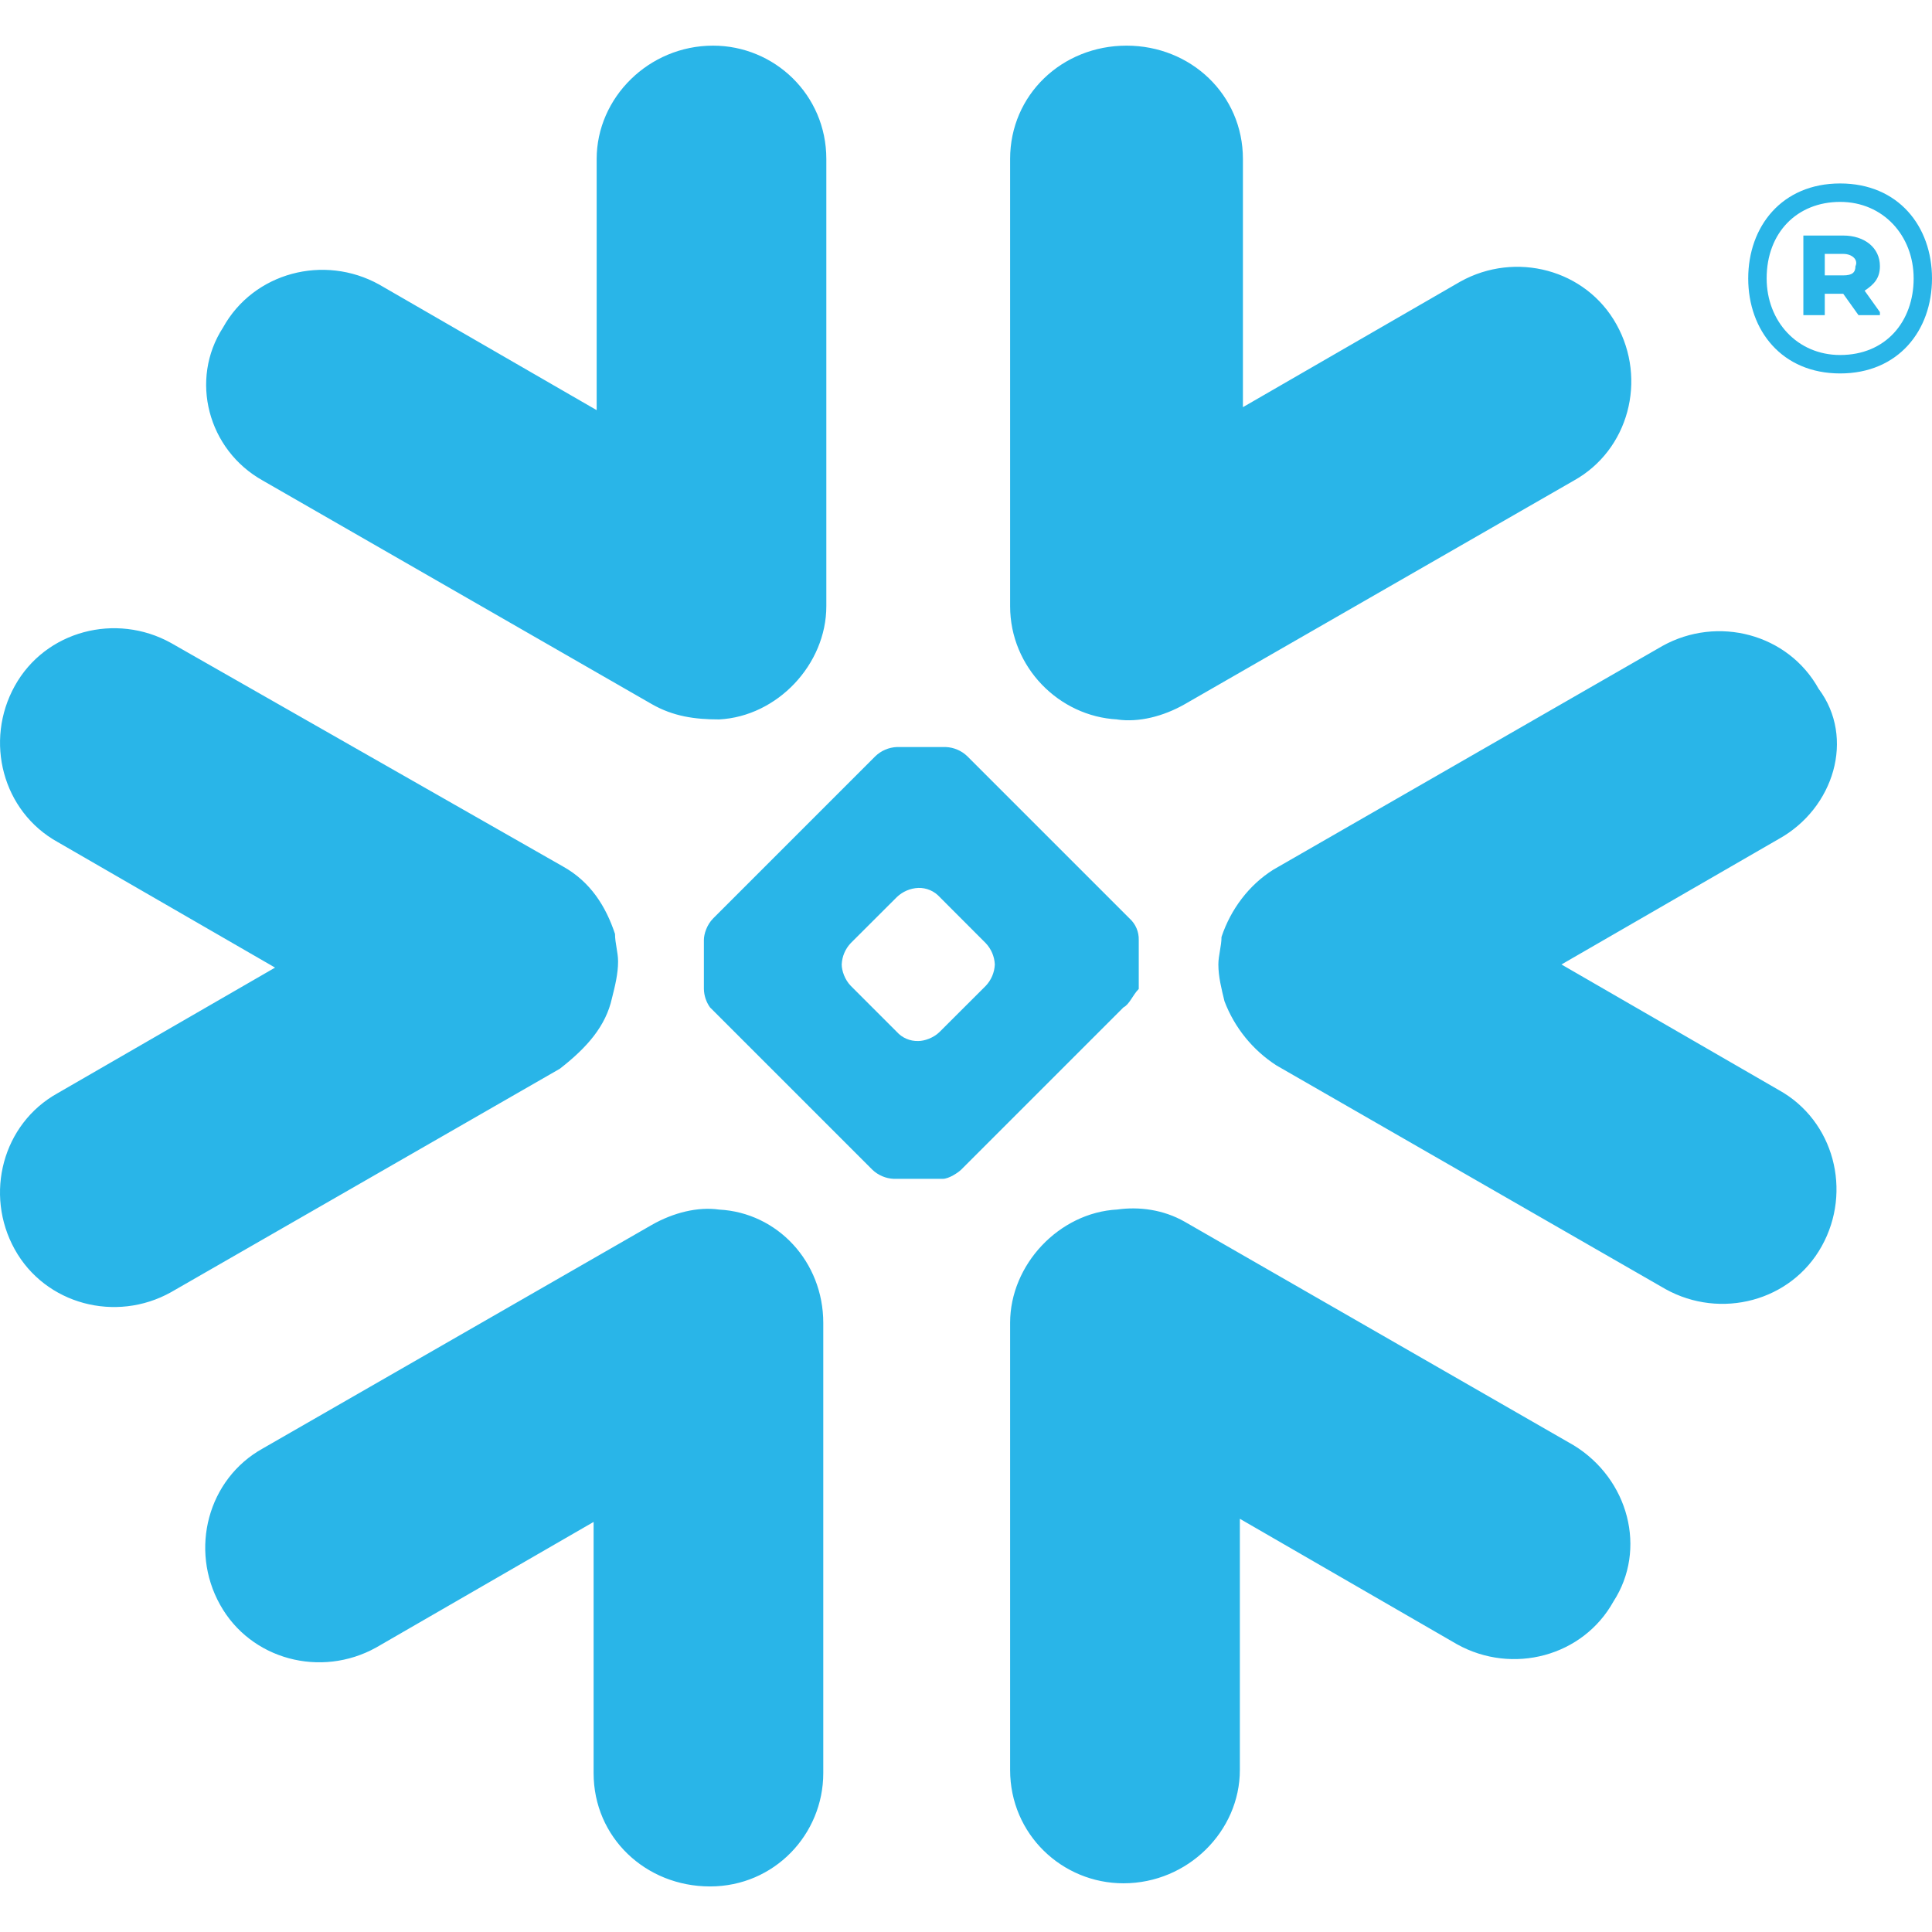
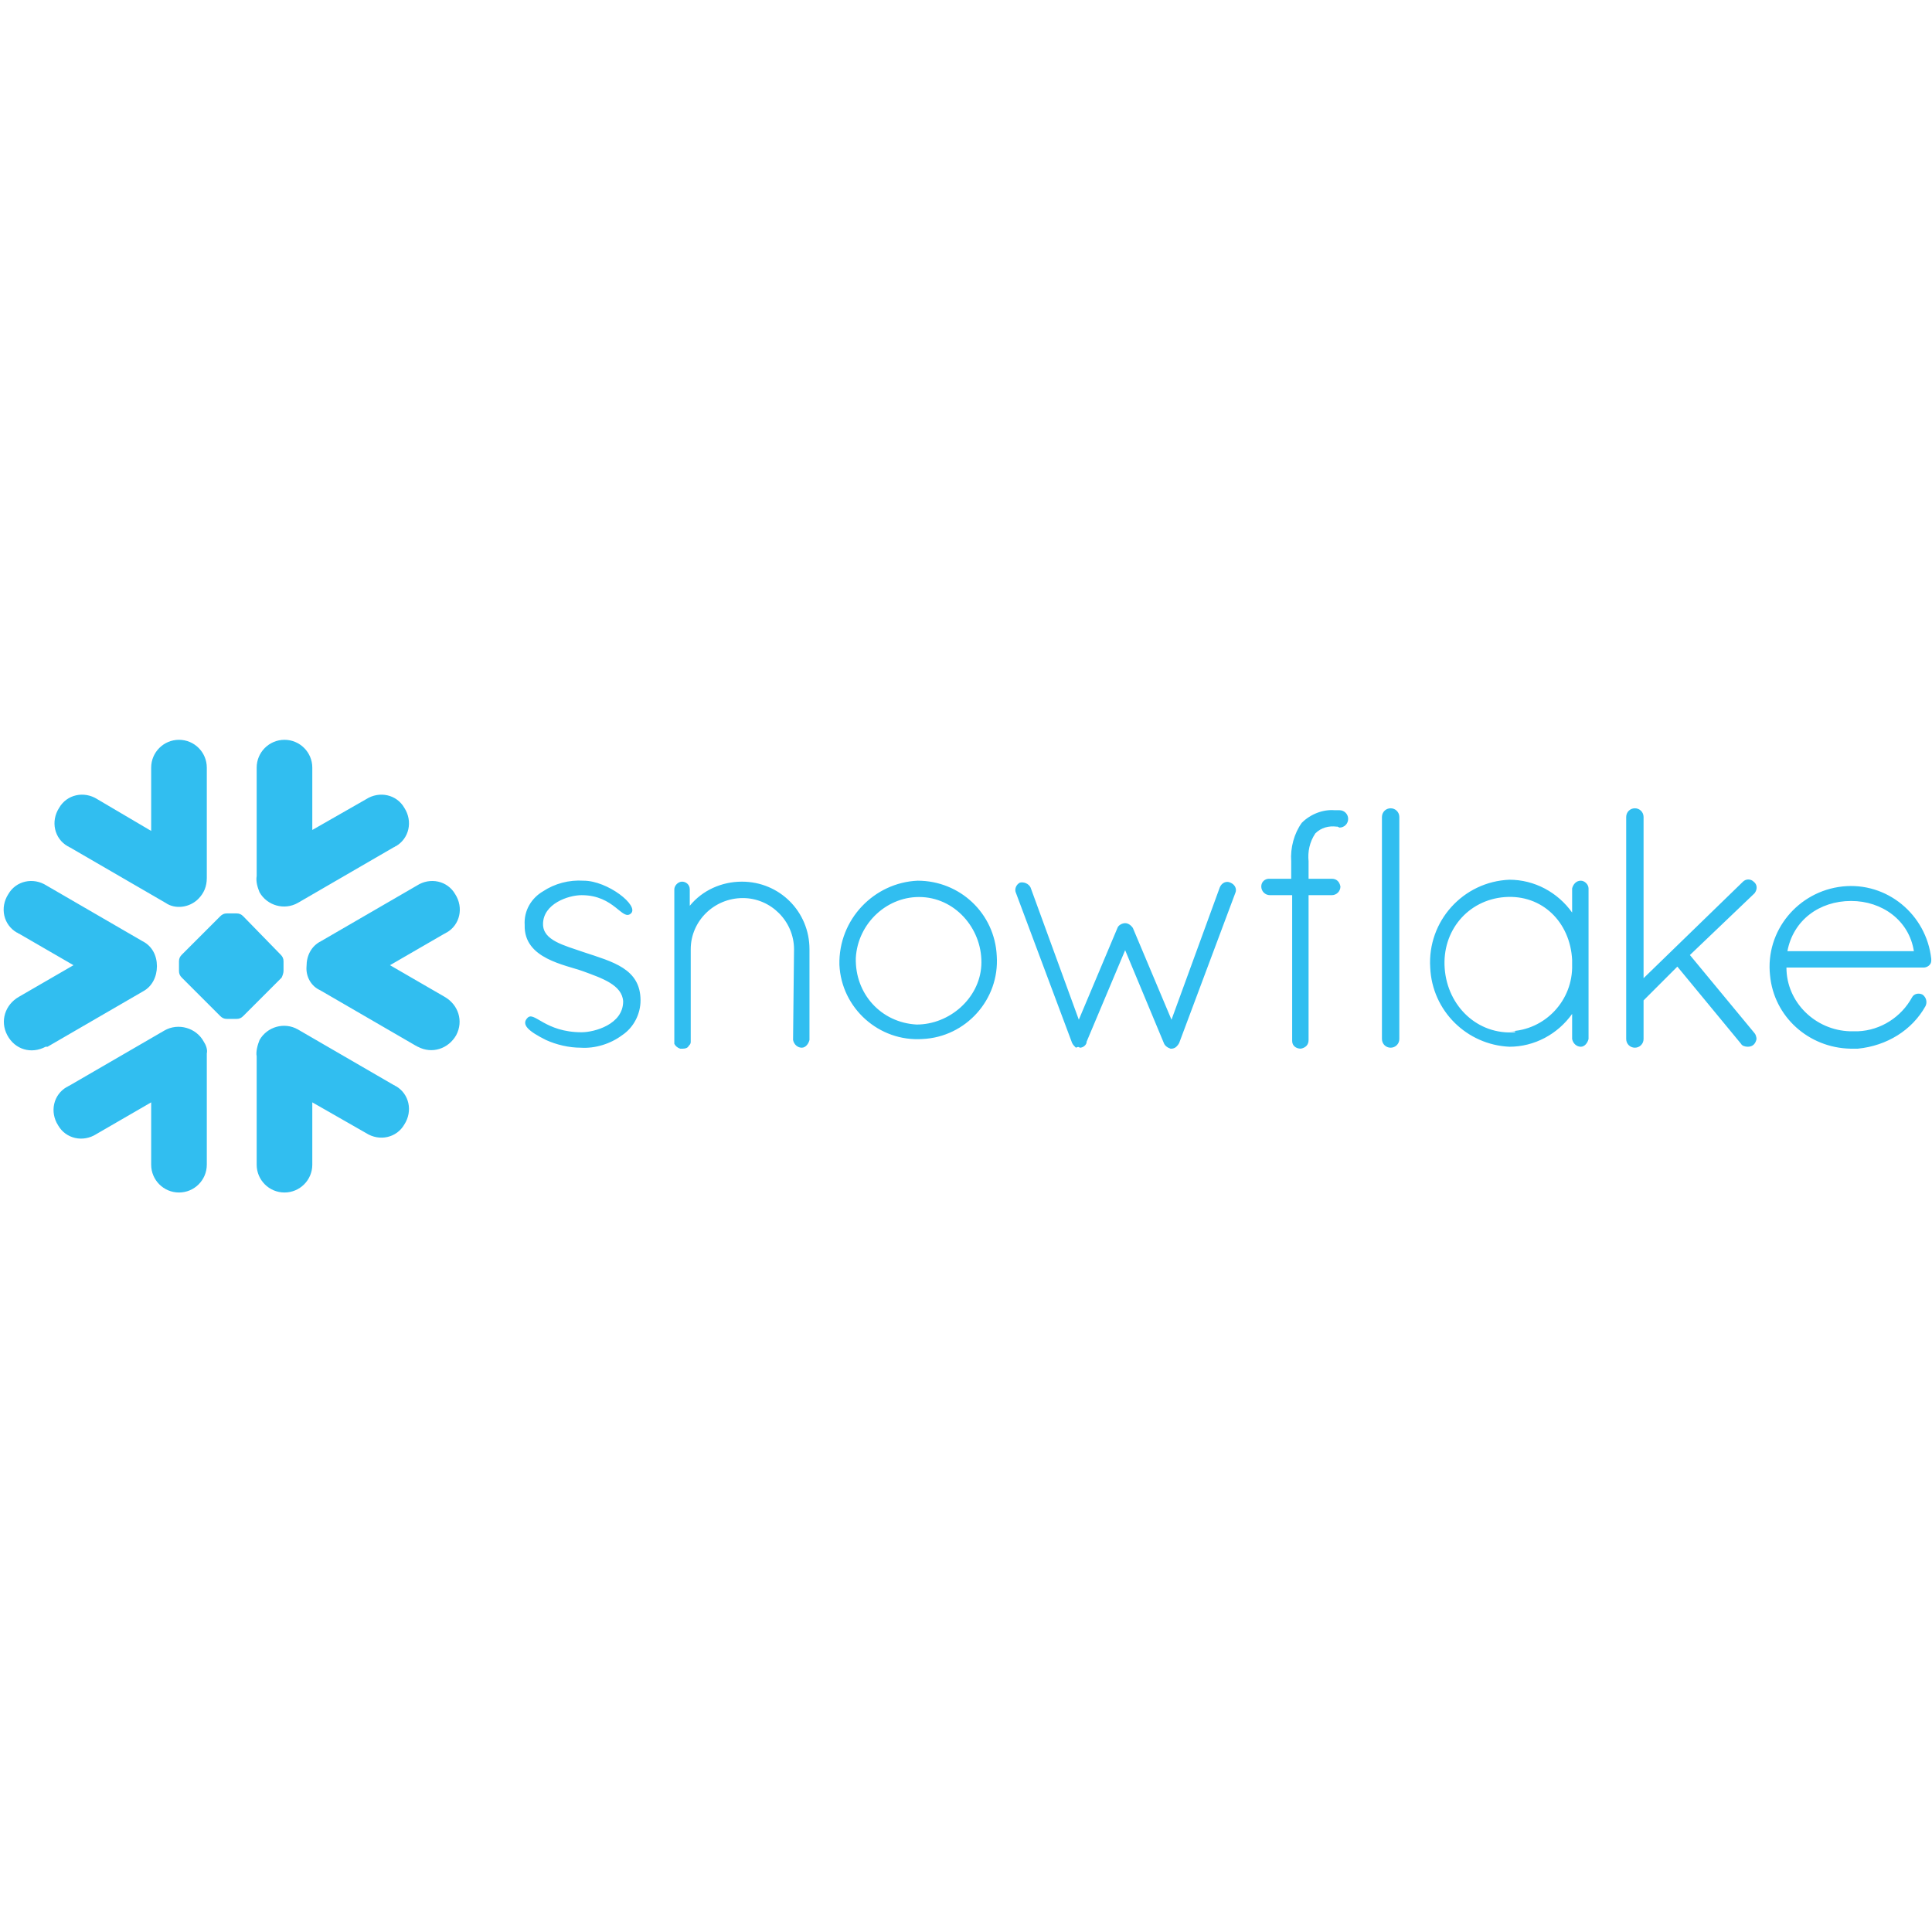
- <svg xmlns="http://www.w3.org/2000/svg" fill="#29B5E8" role="img" viewBox="0 0 24 24">
-   <path d="M24 3.459c0 .646-.418 1.18-1.141 1.18-.723 0-1.142-.534-1.142-1.18 0-.647.419-1.18 1.142-1.18.723 0 1.141.533 1.141 1.18zm-.228 0c0-.533-.38-.951-.913-.951s-.913.38-.913.95c0 .533.38.952.913.952.57 0 .913-.419.913-.951zm-1.37-.533h.495c.266 0 .456.152.456.38 0 .153-.076.229-.19.305l.19.266v.038h-.266l-.19-.266h-.229v.266h-.266zm.495.228h-.229v.267h.229c.114 0 .152-.038.152-.114.038-.077-.038-.153-.152-.153zM7.602 12.4c.038-.151.076-.304.076-.456 0-.114-.038-.228-.038-.342-.114-.343-.304-.647-.646-.838l-4.87-2.777c-.685-.38-1.56-.152-1.94.533-.381.685-.153 1.56.532 1.94l2.701 1.56-2.701 1.56c-.685.38-.913 1.256-.533 1.94.38.685 1.256.914 1.94.533l4.832-2.777c.343-.267.571-.533.647-.876zm1.332 2.626c-.266-.038-.57.038-.837.19l-4.832 2.777c-.685.38-.913 1.256-.532 1.94.38.686 1.255.914 1.94.533l2.701-1.56v3.12c0 .8.647 1.408 1.446 1.408.799 0 1.407-.647 1.407-1.408v-5.592c0-.761-.57-1.37-1.293-1.408zm4.946-6.088c.266.038.57-.038.837-.19l4.832-2.777c.685-.38.913-1.256.532-1.94-.38-.686-1.255-.914-1.94-.533l-2.701 1.56V1.975c0-.799-.647-1.408-1.446-1.408-.799 0-1.446.609-1.446 1.408V7.53c0 .76.609 1.37 1.332 1.407zM3.265 5.97l4.832 2.777c.266.152.533.19.837.19.723-.038 1.331-.684 1.331-1.407V1.975c0-.799-.646-1.408-1.407-1.408-.799 0-1.446.647-1.446 1.408v3.12l-2.701-1.56c-.685-.38-1.56-.152-1.94.533-.419.646-.19 1.521.494 1.902zm9.093 6.011a.412.412 0 00-.114-.266l-.57-.571a.346.346 0 00-.267-.114.412.412 0 00-.266.114l-.571.57a.411.411 0 00-.114.267c0 .076.038.19.114.267l.57.57a.345.345 0 00.267.114c.076 0 .19-.038.266-.114l.571-.57a.412.412 0 00.114-.267zm1.598.533L11.94 14.53c-.039.038-.153.114-.229.114h-.608a.411.411 0 01-.267-.114L8.82 12.514a.408.408 0 01-.076-.229v-.608c0-.076.038-.19.114-.267l2.016-2.016a.41.41 0 01.267-.114h.608a.41.41 0 01.267.114l2.016 2.016a.347.347 0 01.114.267v.608c-.076.077-.114.19-.19.229zm5.593 5.44l-4.832-2.777c-.266-.152-.57-.19-.837-.152-.723.038-1.332.684-1.332 1.408v5.554c0 .8.647 1.408 1.408 1.408.799 0 1.446-.647 1.446-1.408v-3.12l2.7 1.56c.686.38 1.561.152 1.941-.533.419-.646.19-1.521-.494-1.94zm2.549-7.533l-2.701 1.56 2.7 1.56c.686.38.914 1.256.533 1.94-.38.685-1.255.913-1.94.533l-4.832-2.778a1.644 1.644 0 01-.647-.798c-.037-.153-.076-.305-.076-.457 0-.114.039-.228.039-.342.114-.343.342-.647.646-.837l4.832-2.778c.685-.38 1.56-.152 1.94.533.457.609.19 1.484-.494 1.864" />
+ <svg xmlns="http://www.w3.org/2000/svg" version="1.1" id="Layer_1" x="0px" y="0px" width="1015px" height="1015px" viewBox="0 0 1015 1015" enable-background="new 0 0 1015 1015" xml:space="preserve">
+   <g>
+     <path fill="#31BEF0" d="M104.11,472.31c3.022-3.02,4.536-6.548,4.536-11.083v-57.948c0-8.061-6.552-14.611-14.614-14.611   c-8.063,0-14.613,6.55-14.613,14.611v33.259l-28.217-16.63c-7.054-4.533-16.125-2.519-20.154,4.535   c-4.535,7.056-2.521,16.125,4.533,20.156c0.504,0,0.504,0.503,1.01,0.503l50.388,29.225   C92.017,477.854,99.575,476.848,104.11,472.31L104.11,472.31z M82.443,507.583c0-5.543-2.521-10.582-7.56-13.103l-50.386-29.225   c-7.056-4.533-16.125-2.519-20.156,4.535c-4.536,7.057-2.519,16.125,4.535,20.156c0.504,0,0.504,0.504,1.007,0.504l28.721,16.628   L9.883,523.708c-7.054,4.029-10.078,12.597-6.046,20.156c4.032,7.558,12.597,10.075,20.154,6.044c0.506,0,0.506,0,1.007,0   l50.391-29.223C79.922,518.165,82.443,513.126,82.443,507.583L82.443,507.583z M108.646,553.437v58.451   c0,8.062-6.552,14.611-14.614,14.611c-8.063,0-14.613-6.55-14.613-14.611v-32.753l-28.721,16.629   c-7.054,4.533-16.125,2.519-20.154-4.535c-4.536-7.055-2.521-16.125,4.533-20.156c0.503,0,0.503-0.504,1.007-0.504l50.391-29.225   c7.054-4.032,16.628-1.512,20.658,6.046C108.14,548.9,109.147,551.422,108.646,553.437L108.646,553.437L108.646,553.437z    M134.846,554.949v56.938c0,8.062,6.55,14.611,14.613,14.611c8.061,0,14.611-6.55,14.611-14.611v-32.753l28.217,16.125   c7.054,4.533,16.125,2.519,20.156-4.535c4.536-7.057,2.519-16.125-4.535-20.156c-0.504,0-0.504-0.504-1.007-0.504l-50.389-29.225   c-7.054-4.032-16.125-1.512-20.156,5.543C135.35,548.9,134.342,552.429,134.846,554.949L134.846,554.949L134.846,554.949z    M161.049,507.583c0-5.543,2.518-10.582,7.557-13.103l50.389-29.225c7.054-4.533,16.125-2.519,20.156,4.535   c4.533,7.057,2.519,16.125-4.536,20.156c-0.503,0-0.503,0.504-1.007,0.504l-28.723,16.628l28.723,16.629   c7.054,4.029,10.076,12.597,6.046,20.156c-4.031,7.054-12.599,10.075-20.156,6.044c-0.503,0-0.503-0.504-1.007-0.504   l-50.388-29.225C163.567,518.165,160.545,513.126,161.049,507.583L161.049,507.583z M134.846,460.219v-56.94   c0-8.061,6.55-14.611,14.613-14.611c8.061,0,14.611,6.55,14.611,14.611v32.753l28.217-16.125   c7.054-4.533,16.125-2.519,20.156,4.535c4.536,7.056,2.519,16.125-4.535,20.156c-0.504,0-0.504,0.503-1.007,0.503l-50.389,29.225   c-7.054,4.032-16.125,1.512-20.156-5.542C135.35,466.266,134.342,463.241,134.846,460.219L134.846,460.219L134.846,460.219z    M127.792,481.381c-1.007-1.006-2.017-1.512-3.528-1.512h-5.039c-1.511,0-2.519,0.506-3.526,1.512l-20.156,20.156   c-1.007,1.007-1.511,2.015-1.511,3.525v5.041c0,1.512,0.504,2.519,1.511,3.526l20.156,20.156c1.007,1.007,2.015,1.511,3.526,1.511   h5.039c1.511,0,2.521-0.504,3.528-1.511l20.154-20.156c0.504-1.008,1.009-2.519,1.009-3.526v-5.041   c0-1.511-0.505-2.519-1.513-3.525L127.792,481.381L127.792,481.381L127.792,481.381z M124.768,499.019   c-0.504-0.506-1.511-1.01-2.519-1.01l0,0c-1.01,0-2.017,0.504-2.519,1.01l-6.048,6.044c-0.504,0.504-1.008,1.514-1.008,2.521l0,0   c0,1.008,0.504,2.017,1.008,2.521l6.048,6.045c0.501,0.503,1.509,1.009,2.519,1.009l0,0c1.007,0,2.015-0.506,2.519-1.009   l6.046-6.045c0.503-0.504,1.009-1.513,1.009-2.521l0,0c0-1.007-0.506-2.017-1.009-2.521L124.768,499.019L124.768,499.019z" />
+     <path fill="#31BEF0" d="M286.809,546.365c5.579,2.535,12.173,4.058,18.259,4.058c7.608,0.508,15.721-2.027,21.808-6.593   c6.086-4.059,9.638-11.158,9.638-18.259c0-16.737-14.708-20.286-29.924-25.358c-10.143-3.552-21.302-6.087-21.302-14.708   c0-10.651,13.187-15.216,20.286-15.216c17.246,0,21.302,13.694,25.867,9.637c4.564-4.057-12.173-17.245-24.851-17.245   c-7.608-0.506-15.216,1.521-21.302,5.581c-6.086,3.549-10.143,10.143-9.637,17.749c-0.506,17.753,21.302,20.796,30.939,24.345   c9.635,3.551,20.286,7.103,20.794,15.724c0,12.173-15.216,16.229-21.81,16.229c-19.272,0-24.851-11.159-28.402-7.607   C273.623,538.252,277.679,541.801,286.809,546.365L286.809,546.365L286.809,546.365z M416.646,546.365   c0.506,2.535,2.536,4.058,4.565,4.058c2.027,0,3.551-2.027,4.057-4.058V498.69c0-19.78-15.724-35.502-35.502-35.502   c-10.651,0-20.794,4.565-27.388,12.681v-8.624c0-2.535-2.027-4.057-4.057-4.057c-2.029,0-4.059,2.029-4.059,4.057v80.134   c0,0,0,0,0,0.508v0.509c0.51,1.014,1.524,2.027,3.043,2.535h1.523c1.522,0,2.536-0.508,3.041-1.521   c0.508-0.509,1.016-1.014,1.016-2.03V498.69c0-14.707,12.172-26.88,27.386-26.88c14.71,0,26.88,12.173,26.88,26.88l0,0   L416.646,546.365L416.646,546.365L416.646,546.365z M440.99,506.807c1.016,22.821,20.794,40.572,43.618,39.053   c22.824-1.016,40.574-20.796,39.052-43.617c-1.014-22.316-19.272-39.562-41.588-39.562   C459.249,463.694,440.484,482.969,440.99,506.807L440.99,506.807z M702.694,434.281h-0.508c-4.06-0.508-8.116,0.506-11.159,3.549   c-3.041,4.565-4.057,9.635-3.549,14.708v9.129h12.172c2.536,0,4.058,1.521,4.563,4.057l0,0c0,2.538-2.027,4.565-4.563,4.565   h-12.172v76.076c0,2.535-1.521,4.058-4.059,4.565l0,0c-2.535,0-4.563-1.521-4.563-4.058c0,0,0,0,0-0.508v-76.076h-11.668   c-2.535,0-4.563-2.027-4.563-4.565c0-2.535,2.027-4.057,4.057-4.057l0,0h11.666v-9.129c-0.509-7.101,1.521-14.708,5.578-20.287   c4.564-4.567,11.158-7.102,17.242-6.594h2.538c2.535,0,4.564,2.027,4.564,4.564c0,2.536-2.029,4.565-4.564,4.565L702.694,434.281   L702.694,434.281z M449.614,503.256c1.014-18.259,16.735-32.967,34.994-31.953c18.259,1.016,31.95,17.751,30.936,36.01   c-1.014,17.245-16.734,30.938-33.979,30.938C462.8,537.236,449.105,522.021,449.614,503.256L449.614,503.256z M567.275,550.423   c1.521,0,3.045-1.014,3.551-2.536c0,0,0,0,0-0.508l20.287-48.18l20.288,48.688c0.506,1.522,2.027,2.536,3.552,3.044h0.506   c1.014,0,2.029-0.508,2.537-1.014c0.506-0.508,1.014-1.017,1.52-2.03l29.418-78.611c1.014-2.03,0-4.565-2.538-5.581   c-2.027-1.014-4.564,0-5.578,2.537l-25.358,69.483l-20.287-48.181c-1.016-1.523-2.535-2.537-4.059-2.537   c-1.52,0-3.549,1.014-4.057,2.537l-20.287,48.181l-25.358-69.483c-1.014-2.029-3.552-3.043-5.581-2.537l0,0   c-2.027,1.016-3.041,3.551-2.027,5.581l29.416,78.611c0.508,1.014,1.014,1.522,1.521,2.03l0.508,0.506   C566.262,549.917,566.77,549.917,567.275,550.423L567.275,550.423L567.275,550.423z M726.023,545.859   c0,2.536,2.027,4.563,4.564,4.563c2.535,0,4.565-2.027,4.565-4.563V429.208c0-2.537-2.03-4.564-4.565-4.564   c-2.537,0-4.564,2.027-4.564,4.564V545.859L726.023,545.859z M830.503,462.681c-2.535,0-4.06,2.029-4.565,4.057l0,0v12.681   c-7.607-10.65-19.78-17.243-32.967-17.243c-24.345,1.014-43.109,21.809-41.588,46.151c1.014,22.823,19.272,40.574,41.588,41.591   c13.187,0,25.359-6.595,32.967-17.245v13.188c0.506,2.536,2.536,4.058,4.565,4.058c2.027,0,3.549-2.03,4.057-4.058v-79.122   C834.56,464.71,832.53,462.681,830.503,462.681L830.503,462.681L830.503,462.681L830.503,462.681z M796.015,542.309   c-19.78,1.521-35.503-13.694-37.024-33.475s12.173-36.008,31.443-37.531c19.78-1.521,34.49,13.188,35.504,32.967   c0,1.016,0,2.029,0,2.537c0.506,18.765-14.202,34.486-32.967,34.994h3.044V542.309z M854.34,545.859   c0,2.536,2.027,4.563,4.564,4.563c2.536,0,4.565-2.027,4.565-4.563v-20.288l17.751-17.751l33.473,40.575   c0.508,1.014,2.029,1.521,3.551,1.521c2.535,0,4.057-1.521,4.564-4.058c0-1.016-0.508-2.537-1.016-3.043l-33.98-41.082   l33.98-32.459c1.521-2.03,1.521-4.565-0.506-6.087c-1.521-1.521-4.057-1.521-5.58,0l-52.237,50.718v-84.698   c0-2.537-2.029-4.564-4.565-4.564c-2.537,0-4.564,2.027-4.564,4.564l0,0V545.859L854.34,545.859L854.34,545.859z M1011.564,528.614   c1.014-2.029,0.508-4.564-1.521-6.086c-2.029-1.014-4.565-0.508-5.579,1.521l0,0c-5.578,10.144-16.229,17.243-28.401,17.751h-4.06   c-18.257-0.508-33.473-15.216-33.473-33.475h72.021c2.027,0,4.057-1.52,4.057-3.549l0,0v-1.014   c-2.535-23.332-23.329-40.575-46.661-38.04c-23.329,2.538-40.574,23.33-38.037,46.661c2.029,21.809,20.288,38.038,42.094,38.546   h4.06C991.278,549.409,1004.464,541.293,1011.564,528.614L1011.564,528.614L1011.564,528.614z M972.511,473.332   c16.229,0,30.432,10.143,32.967,26.372h-66.441C942.082,483.475,955.775,473.332,972.511,473.332L972.511,473.332z" />
+   </g>
</svg>
